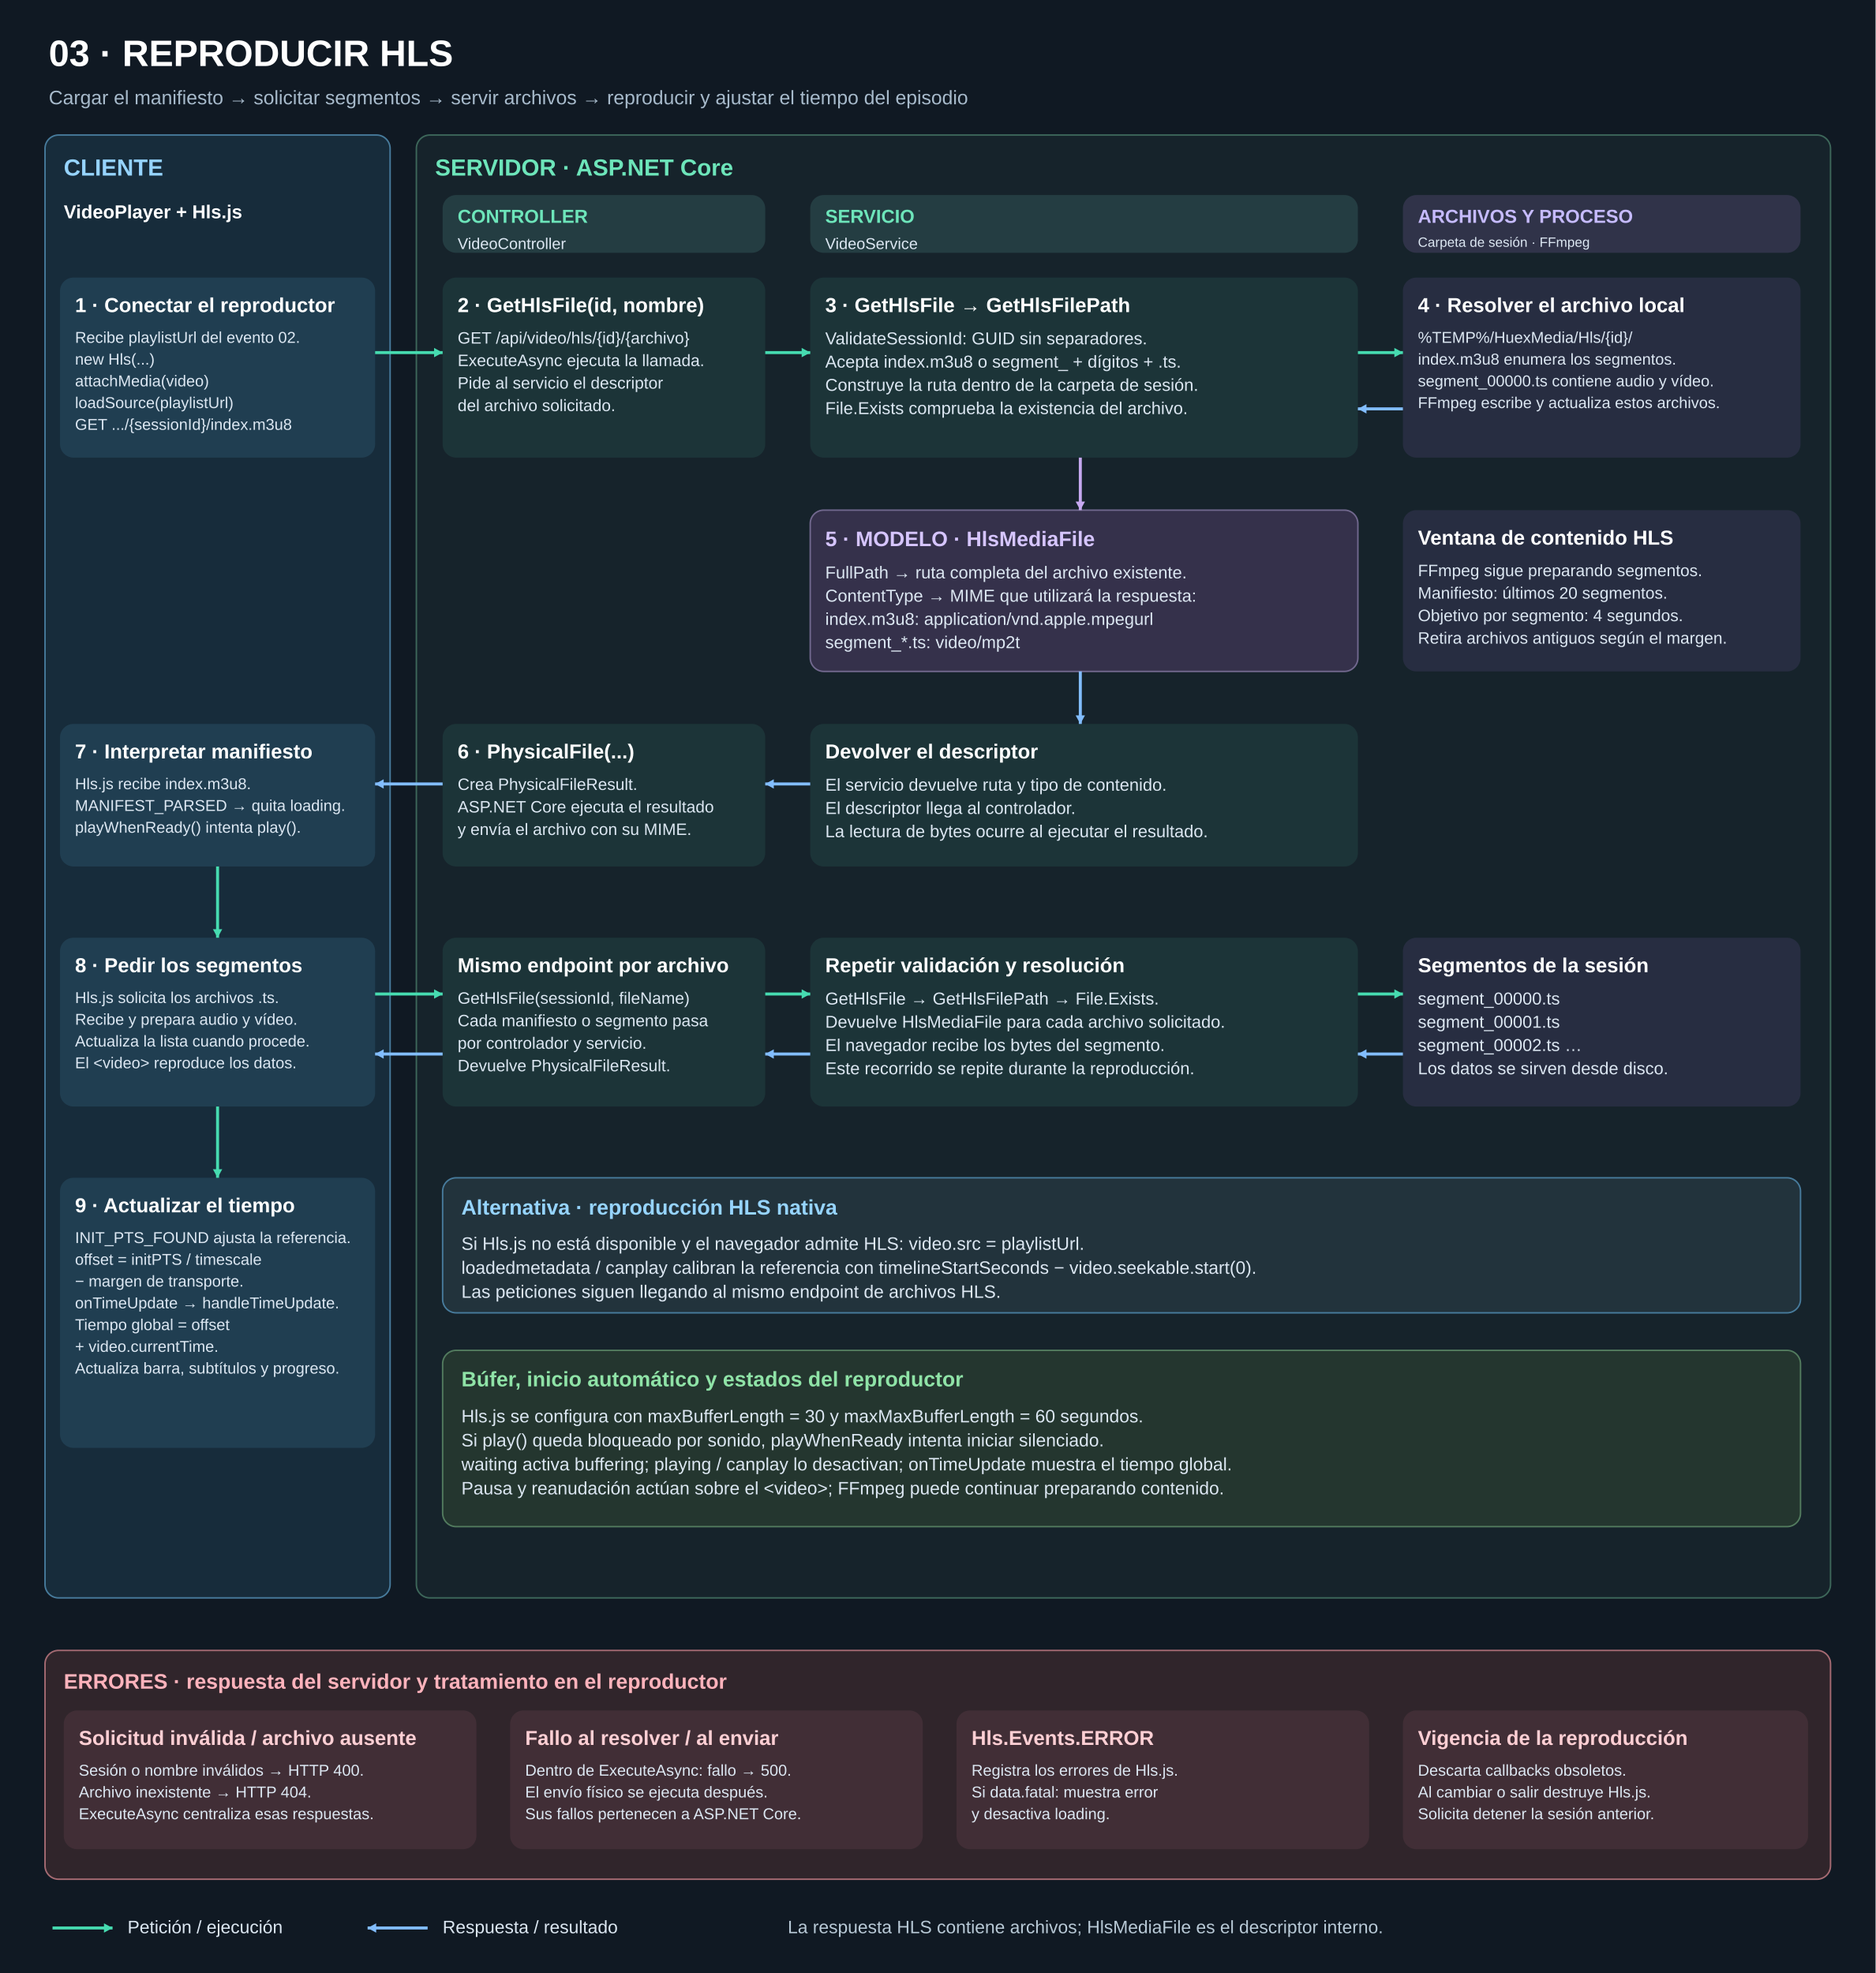
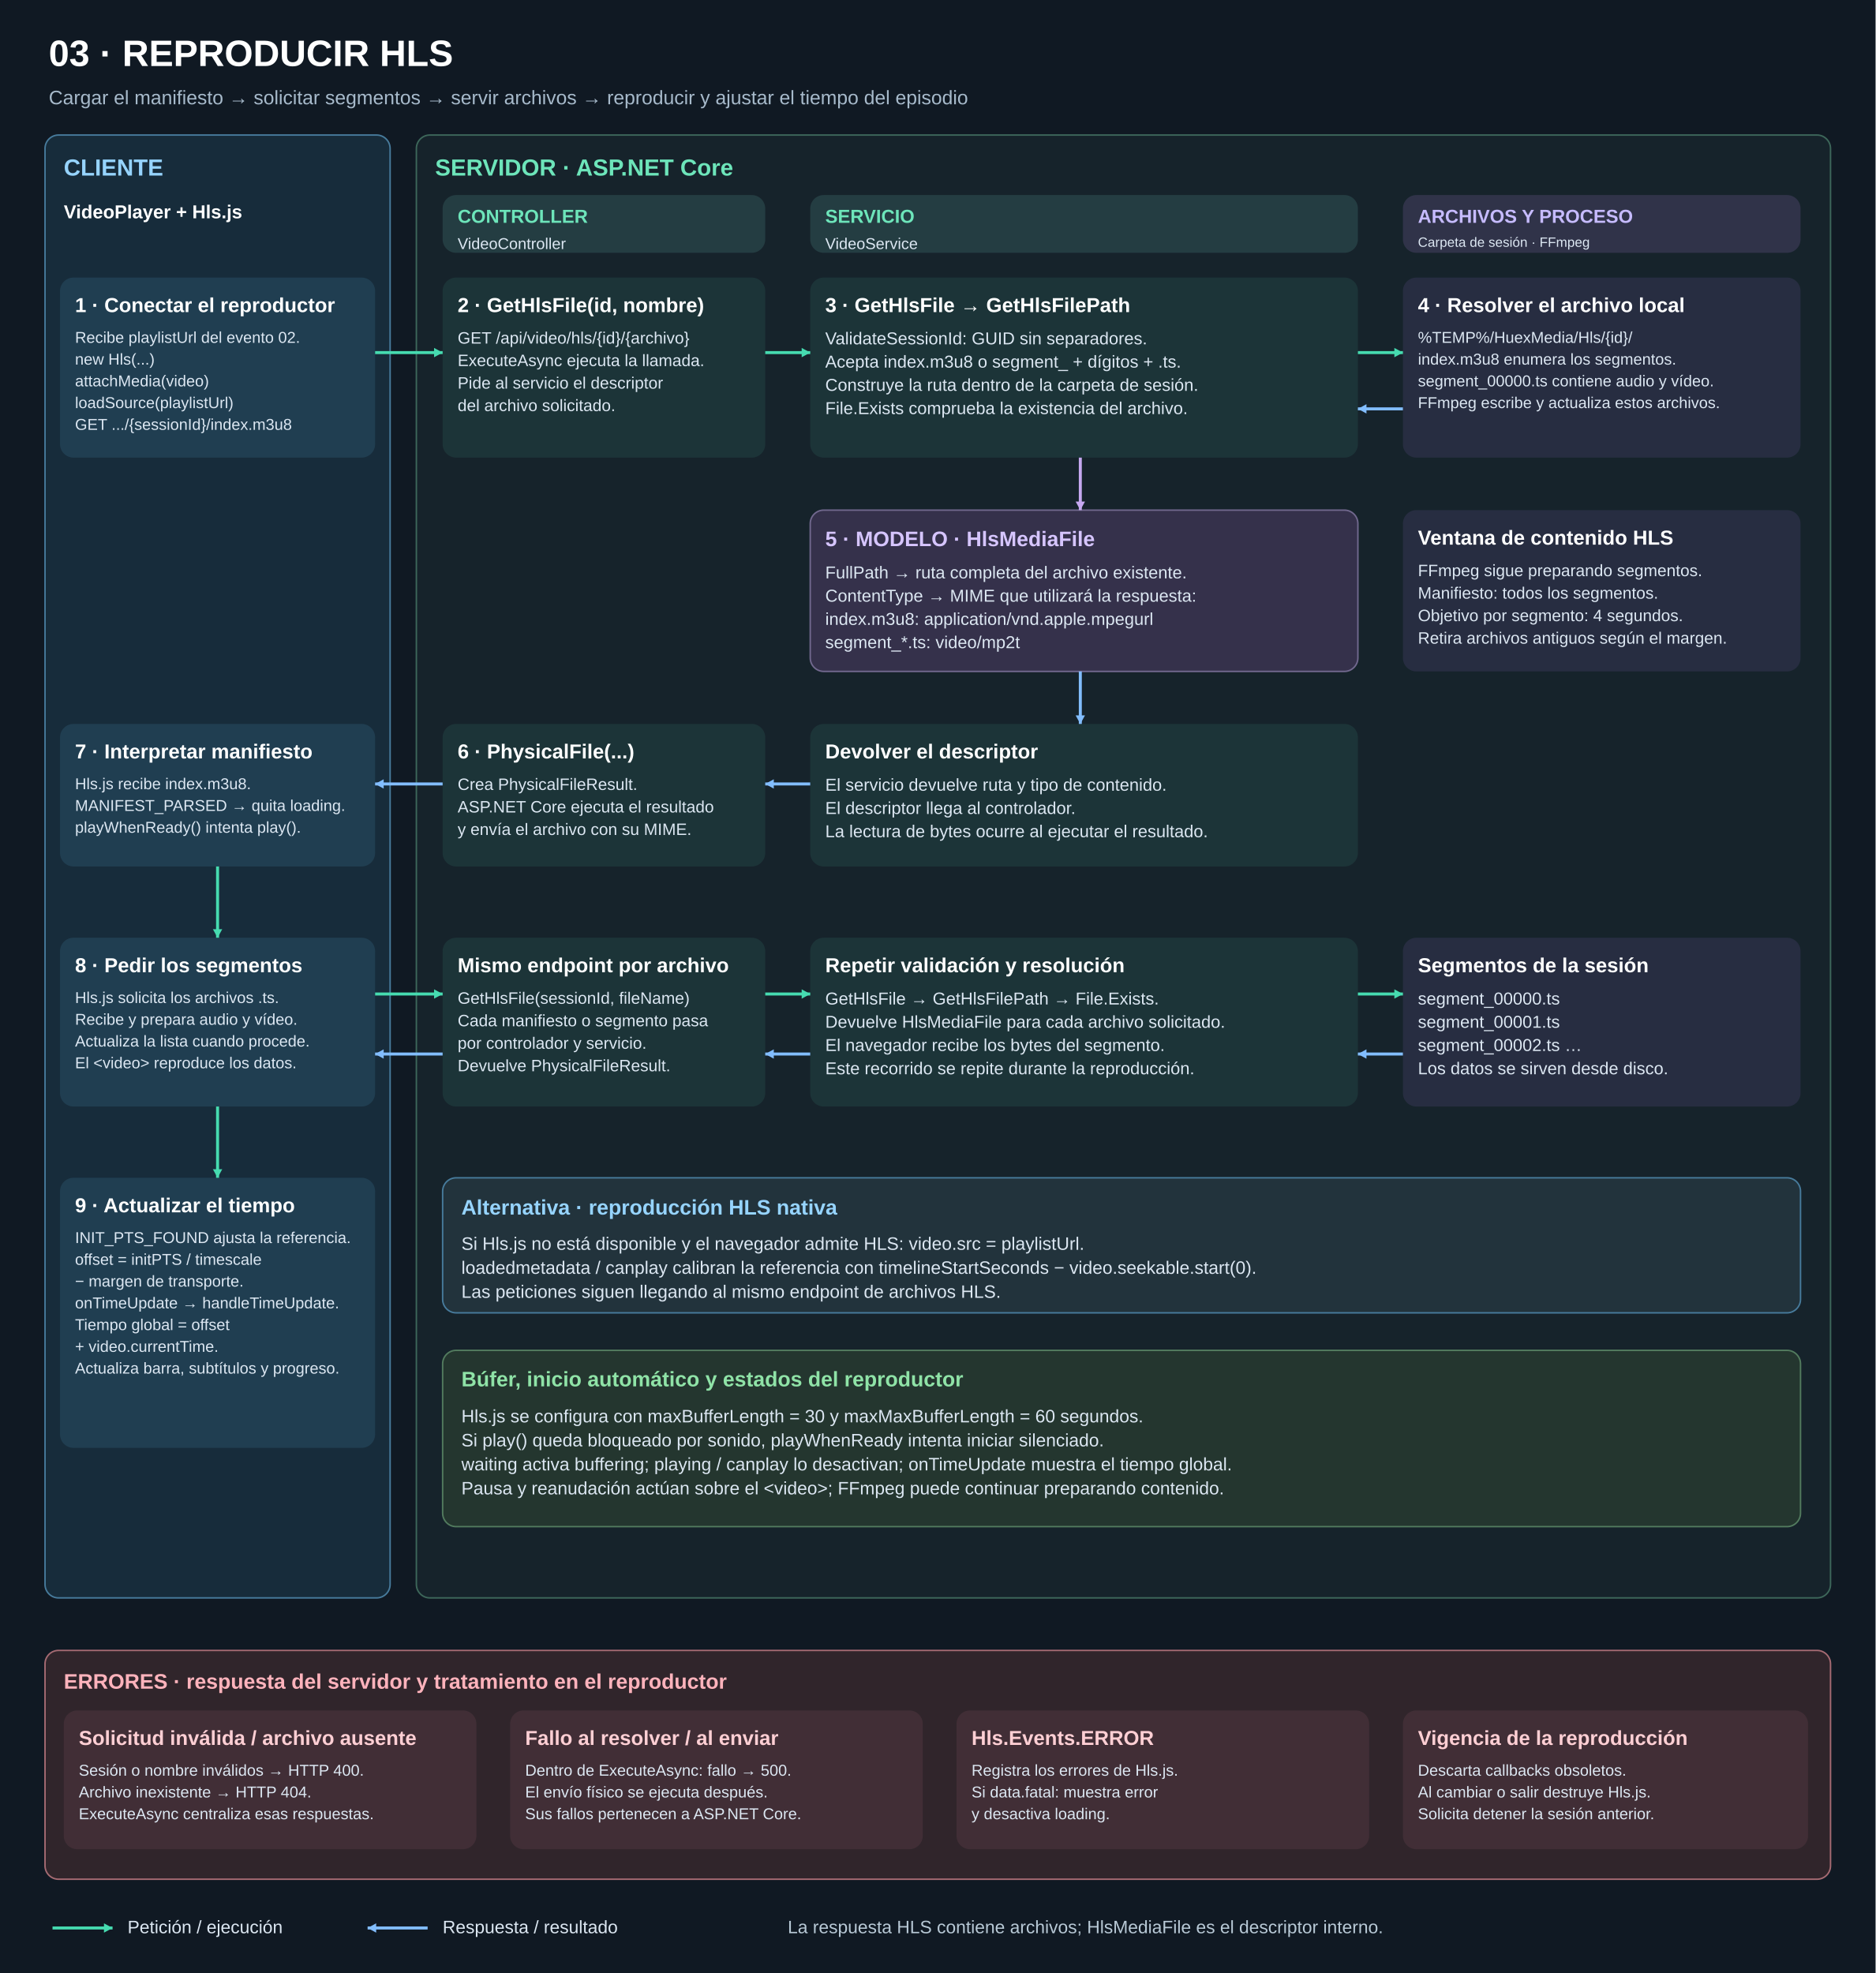
<svg xmlns="http://www.w3.org/2000/svg" width="2500" height="2630" viewBox="0 0 2500 2630">
  <rect width="100%" height="100%" fill="#101923" />
  <rect x="60" y="180" width="460" height="1950" rx="18" fill="#172C3B" stroke="#477B9C" stroke-width="2" />
  <rect x="555" y="180" width="1885" height="1950" rx="18" fill="#16232B" stroke="#3D675A" stroke-width="2" />
  <rect x="590" y="260" width="430" height="77" rx="18" fill="#243D42" />
  <rect x="1080" y="260" width="730" height="77" rx="18" fill="#243D42" />
  <rect x="1870" y="260" width="530" height="77" rx="18" fill="#303349" />
  <rect x="80" y="370" width="420" height="240" rx="18" fill="#203E51" />
  <rect x="590" y="370" width="430" height="240" rx="18" fill="#1C3438" />
  <rect x="1080" y="370" width="730" height="240" rx="18" fill="#1C3438" />
  <path d="M500,470 L590,470" stroke="#46DBB0" stroke-width="4" fill="none" />
  <polygon points="590,470 578.591,476.233 578.591,463.767" fill="#46DBB0" />
  <path d="M1020,470 L1080,470" stroke="#46DBB0" stroke-width="4" fill="none" />
  <polygon points="1080,470 1068.591,476.233 1068.591,463.767" fill="#46DBB0" />
  <rect x="1870" y="370" width="530" height="240" rx="18" fill="#272D41" />
  <path d="M1810,470 L1870,470" stroke="#46DBB0" stroke-width="4" fill="none" />
  <polygon points="1870,470 1858.591,476.233 1858.591,463.767" fill="#46DBB0" />
  <path d="M1870,545 L1810,545" stroke="#82BDFF" stroke-width="4" fill="none" />
  <polygon points="1810,545 1821.409,538.767 1821.409,551.233" fill="#82BDFF" />
  <rect x="1080" y="680" width="730" height="215" rx="18" fill="#35314B" stroke="#71688E" stroke-width="2" />
  <path d="M1440,610 L1440,680" stroke="#C6A8F0" stroke-width="4" fill="none" />
  <polygon points="1440,680 1433.767,668.591 1446.233,668.591" fill="#C6A8F0" />
  <rect x="1870" y="680" width="530" height="215" rx="18" fill="#272D41" />
  <rect x="1080" y="965" width="730" height="190" rx="18" fill="#1C3438" />
  <path d="M1440,895 L1440,965" stroke="#82BDFF" stroke-width="4" fill="none" />
  <polygon points="1440,965 1433.767,953.591 1446.233,953.591" fill="#82BDFF" />
  <rect x="590" y="965" width="430" height="190" rx="18" fill="#1C3438" />
  <path d="M1080,1045 L1020,1045" stroke="#82BDFF" stroke-width="4" fill="none" />
  <polygon points="1020,1045 1031.409,1038.767 1031.409,1051.233" fill="#82BDFF" />
  <rect x="80" y="965" width="420" height="190" rx="18" fill="#203E51" />
  <path d="M590,1045 L500,1045" stroke="#82BDFF" stroke-width="4" fill="none" />
  <polygon points="500,1045 511.409,1038.767 511.409,1051.233" fill="#82BDFF" />
  <rect x="80" y="1250" width="420" height="225" rx="18" fill="#203E51" />
  <path d="M290,1155 L290,1250" stroke="#46DBB0" stroke-width="4" fill="none" />
  <polygon points="290,1250 283.767,1238.591 296.233,1238.591" fill="#46DBB0" />
  <rect x="590" y="1250" width="430" height="225" rx="18" fill="#1C3438" />
  <rect x="1080" y="1250" width="730" height="225" rx="18" fill="#1C3438" />
  <rect x="1870" y="1250" width="530" height="225" rx="18" fill="#272D41" />
  <path d="M500,1325 L590,1325" stroke="#46DBB0" stroke-width="4" fill="none" />
  <polygon points="590,1325 578.591,1331.233 578.591,1318.767" fill="#46DBB0" />
  <path d="M590,1405 L500,1405" stroke="#82BDFF" stroke-width="4" fill="none" />
  <polygon points="500,1405 511.409,1398.767 511.409,1411.233" fill="#82BDFF" />
  <path d="M1020,1325 L1080,1325" stroke="#46DBB0" stroke-width="4" fill="none" />
  <polygon points="1080,1325 1068.591,1331.233 1068.591,1318.767" fill="#46DBB0" />
  <path d="M1080,1405 L1020,1405" stroke="#82BDFF" stroke-width="4" fill="none" />
  <polygon points="1020,1405 1031.409,1398.767 1031.409,1411.233" fill="#82BDFF" />
  <path d="M1810,1325 L1870,1325" stroke="#46DBB0" stroke-width="4" fill="none" />
  <polygon points="1870,1325 1858.591,1331.233 1858.591,1318.767" fill="#46DBB0" />
  <path d="M1870,1405 L1810,1405" stroke="#82BDFF" stroke-width="4" fill="none" />
  <polygon points="1810,1405 1821.409,1398.767 1821.409,1411.233" fill="#82BDFF" />
  <rect x="80" y="1570" width="420" height="360" rx="18" fill="#203E51" />
  <path d="M290,1475 L290,1570" stroke="#46DBB0" stroke-width="4" fill="none" />
  <polygon points="290,1570 283.767,1558.591 296.233,1558.591" fill="#46DBB0" />
  <rect x="590" y="1570" width="1810" height="180" rx="18" fill="#22333C" stroke="#477B9C" stroke-width="2" />
  <rect x="590" y="1800" width="1810" height="235" rx="18" fill="#24362F" stroke="#527B5E" stroke-width="2" />
  <rect x="60" y="2200" width="2380" height="305" rx="18" fill="#30252B" stroke="#A66B73" stroke-width="2" />
  <rect x="85" y="2280" width="550" height="185" rx="18" fill="#412E36" />
  <rect x="680" y="2280" width="550" height="185" rx="18" fill="#412E36" />
  <rect x="1275" y="2280" width="550" height="185" rx="18" fill="#412E36" />
  <rect x="1870" y="2280" width="540" height="185" rx="18" fill="#412E36" />
  <path d="M70,2570 L150,2570" stroke="#46DBB0" stroke-width="4" fill="none" />
  <polygon points="150,2570 138.591,2576.233 138.591,2563.767" fill="#46DBB0" />
  <path d="M570,2570 L490,2570" stroke="#82BDFF" stroke-width="4" fill="none" />
  <polygon points="490,2570 501.409,2563.767 501.409,2576.233" fill="#82BDFF" />
  <text x="65" y="88" font-family="Segoe UI,Arial,sans-serif" font-size="49" font-weight="700" fill="#FFFFFF">03 · REPRODUCIR HLS</text>
  <text x="65" y="139" font-family="Segoe UI,Arial,sans-serif" font-size="26" font-weight="400" fill="#A7BACB">Cargar el manifiesto → solicitar segmentos → servir archivos → reproducir y ajustar el tiempo del episodio</text>
  <text x="85" y="234" font-family="Segoe UI,Arial,sans-serif" font-size="31" font-weight="700" fill="#96D4FF">CLIENTE</text>
  <text x="580" y="234" font-family="Segoe UI,Arial,sans-serif" font-size="31" font-weight="700" fill="#6DE5BA">SERVIDOR · ASP.NET Core</text>
  <text x="85" y="291" font-family="Segoe UI,Arial,sans-serif" font-size="25" font-weight="700" fill="#FFFFFF">VideoPlayer + Hls.js</text>
  <text x="610" y="297" font-family="Segoe UI,Arial,sans-serif" font-size="25" font-weight="700" fill="#6DE5BA">CONTROLLER</text>
  <text x="610" y="332" font-family="Segoe UI,Arial,sans-serif" font-size="21" font-weight="400" fill="#DCE7F2">VideoController</text>
  <text x="1100" y="297" font-family="Segoe UI,Arial,sans-serif" font-size="25" font-weight="700" fill="#6DE5BA">SERVICIO</text>
  <text x="1100" y="332" font-family="Segoe UI,Arial,sans-serif" font-size="21" font-weight="400" fill="#DCE7F2">VideoService</text>
  <text x="1890" y="297" font-family="Segoe UI,Arial,sans-serif" font-size="25" font-weight="700" fill="#C6BBFF">ARCHIVOS Y PROCESO</text>
  <text x="1890" y="329" font-family="Segoe UI,Arial,sans-serif" font-size="18" font-weight="400" fill="#DCE7F2">Carpeta de sesión · FFmpeg</text>
  <text x="100" y="416" font-family="Segoe UI,Arial,sans-serif" font-size="27" font-weight="700" fill="#FFFFFF">1 · Conectar el reproductor</text>
  <text x="100" y="457" font-family="Segoe UI,Arial,sans-serif" font-size="21" font-weight="400" fill="#DCE7F2">Recibe playlistUrl del evento 02.</text>
  <text x="100" y="486" font-family="Segoe UI,Arial,sans-serif" font-size="21" font-weight="400" fill="#DCE7F2">new Hls(...)</text>
  <text x="100" y="515" font-family="Segoe UI,Arial,sans-serif" font-size="21" font-weight="400" fill="#DCE7F2">attachMedia(video)</text>
  <text x="100" y="544" font-family="Segoe UI,Arial,sans-serif" font-size="21" font-weight="400" fill="#DCE7F2">loadSource(playlistUrl)</text>
  <text x="100" y="573" font-family="Segoe UI,Arial,sans-serif" font-size="21" font-weight="400" fill="#DCE7F2">GET .../{sessionId}/index.m3u8</text>
  <text x="610" y="416" font-family="Segoe UI,Arial,sans-serif" font-size="27" font-weight="700" fill="#FFFFFF">2 · GetHlsFile(id, nombre)</text>
  <text x="610" y="458" font-family="Segoe UI,Arial,sans-serif" font-size="22" font-weight="400" fill="#DCE7F2">GET /api/video/hls/{id}/{archivo}</text>
  <text x="610" y="488" font-family="Segoe UI,Arial,sans-serif" font-size="22" font-weight="400" fill="#DCE7F2">ExecuteAsync ejecuta la llamada.</text>
  <text x="610" y="518" font-family="Segoe UI,Arial,sans-serif" font-size="22" font-weight="400" fill="#DCE7F2">Pide al servicio el descriptor</text>
  <text x="610" y="548" font-family="Segoe UI,Arial,sans-serif" font-size="22" font-weight="400" fill="#DCE7F2">del archivo solicitado.</text>
  <text x="1100" y="416" font-family="Segoe UI,Arial,sans-serif" font-size="27" font-weight="700" fill="#FFFFFF">3 · GetHlsFile → GetHlsFilePath</text>
  <text x="1100" y="459" font-family="Segoe UI,Arial,sans-serif" font-size="23" font-weight="400" fill="#DCE7F2">ValidateSessionId: GUID sin separadores.</text>
  <text x="1100" y="490" font-family="Segoe UI,Arial,sans-serif" font-size="23" font-weight="400" fill="#DCE7F2">Acepta index.m3u8 o segment_ + dígitos + .ts.</text>
  <text x="1100" y="521" font-family="Segoe UI,Arial,sans-serif" font-size="23" font-weight="400" fill="#DCE7F2">Construye la ruta dentro de la carpeta de sesión.</text>
  <text x="1100" y="552" font-family="Segoe UI,Arial,sans-serif" font-size="23" font-weight="400" fill="#DCE7F2">File.Exists comprueba la existencia del archivo.</text>
  <text x="1890" y="416" font-family="Segoe UI,Arial,sans-serif" font-size="27" font-weight="700" fill="#FFFFFF">4 · Resolver el archivo local</text>
  <text x="1890" y="457" font-family="Segoe UI,Arial,sans-serif" font-size="21" font-weight="400" fill="#DCE7F2">%TEMP%/HuexMedia/Hls/{id}/</text>
  <text x="1890" y="486" font-family="Segoe UI,Arial,sans-serif" font-size="21" font-weight="400" fill="#DCE7F2">index.m3u8 enumera los segmentos.</text>
  <text x="1890" y="515" font-family="Segoe UI,Arial,sans-serif" font-size="21" font-weight="400" fill="#DCE7F2">segment_00000.ts contiene audio y vídeo.</text>
  <text x="1890" y="544" font-family="Segoe UI,Arial,sans-serif" font-size="21" font-weight="400" fill="#DCE7F2">FFmpeg escribe y actualiza estos archivos.</text>
  <text x="1100" y="728" font-family="Segoe UI,Arial,sans-serif" font-size="28" font-weight="700" fill="#D6C5FF">5 · MODELO · HlsMediaFile</text>
  <text x="1100" y="771" font-family="Segoe UI,Arial,sans-serif" font-size="23" font-weight="400" fill="#DCE7F2">FullPath → ruta completa del archivo existente.</text>
  <text x="1100" y="802" font-family="Segoe UI,Arial,sans-serif" font-size="23" font-weight="400" fill="#DCE7F2">ContentType → MIME que utilizará la respuesta:</text>
  <text x="1100" y="833" font-family="Segoe UI,Arial,sans-serif" font-size="23" font-weight="400" fill="#DCE7F2">index.m3u8: application/vnd.apple.mpegurl</text>
  <text x="1100" y="864" font-family="Segoe UI,Arial,sans-serif" font-size="23" font-weight="400" fill="#DCE7F2">segment_*.ts: video/mp2t</text>
  <text x="1890" y="726" font-family="Segoe UI,Arial,sans-serif" font-size="27" font-weight="700" fill="#FFFFFF">Ventana de contenido HLS</text>
  <text x="1890" y="768" font-family="Segoe UI,Arial,sans-serif" font-size="22" font-weight="400" fill="#DCE7F2">FFmpeg sigue preparando segmentos.</text>
-   <text x="1890" y="798" font-family="Segoe UI,Arial,sans-serif" font-size="22" font-weight="400" fill="#DCE7F2">Manifiesto: últimos 20 segmentos.</text>
+   <text x="1890" y="798" font-family="Segoe UI,Arial,sans-serif" font-size="22" font-weight="400" fill="#DCE7F2">Manifiesto: todos los segmentos.</text>
  <text x="1890" y="828" font-family="Segoe UI,Arial,sans-serif" font-size="22" font-weight="400" fill="#DCE7F2">Objetivo por segmento: 4 segundos.</text>
  <text x="1890" y="858" font-family="Segoe UI,Arial,sans-serif" font-size="22" font-weight="400" fill="#DCE7F2">Retira archivos antiguos según el margen.</text>
  <text x="1100" y="1011" font-family="Segoe UI,Arial,sans-serif" font-size="27" font-weight="700" fill="#FFFFFF">Devolver el descriptor</text>
  <text x="1100" y="1054" font-family="Segoe UI,Arial,sans-serif" font-size="23" font-weight="400" fill="#DCE7F2">El servicio devuelve ruta y tipo de contenido.</text>
  <text x="1100" y="1085" font-family="Segoe UI,Arial,sans-serif" font-size="23" font-weight="400" fill="#DCE7F2">El descriptor llega al controlador.</text>
  <text x="1100" y="1116" font-family="Segoe UI,Arial,sans-serif" font-size="23" font-weight="400" fill="#DCE7F2">La lectura de bytes ocurre al ejecutar el resultado.</text>
  <text x="610" y="1011" font-family="Segoe UI,Arial,sans-serif" font-size="27" font-weight="700" fill="#FFFFFF">6 · PhysicalFile(...)</text>
  <text x="610" y="1053" font-family="Segoe UI,Arial,sans-serif" font-size="22" font-weight="400" fill="#DCE7F2">Crea PhysicalFileResult.</text>
  <text x="610" y="1083" font-family="Segoe UI,Arial,sans-serif" font-size="22" font-weight="400" fill="#DCE7F2">ASP.NET Core ejecuta el resultado</text>
  <text x="610" y="1113" font-family="Segoe UI,Arial,sans-serif" font-size="22" font-weight="400" fill="#DCE7F2">y envía el archivo con su MIME.</text>
  <text x="100" y="1011" font-family="Segoe UI,Arial,sans-serif" font-size="27" font-weight="700" fill="#FFFFFF">7 · Interpretar manifiesto</text>
  <text x="100" y="1052" font-family="Segoe UI,Arial,sans-serif" font-size="21" font-weight="400" fill="#DCE7F2">Hls.js recibe index.m3u8.</text>
  <text x="100" y="1081" font-family="Segoe UI,Arial,sans-serif" font-size="21" font-weight="400" fill="#DCE7F2">MANIFEST_PARSED → quita loading.</text>
  <text x="100" y="1110" font-family="Segoe UI,Arial,sans-serif" font-size="21" font-weight="400" fill="#DCE7F2">playWhenReady() intenta play().</text>
  <text x="100" y="1296" font-family="Segoe UI,Arial,sans-serif" font-size="27" font-weight="700" fill="#FFFFFF">8 · Pedir los segmentos</text>
  <text x="100" y="1337" font-family="Segoe UI,Arial,sans-serif" font-size="21" font-weight="400" fill="#DCE7F2">Hls.js solicita los archivos .ts.</text>
  <text x="100" y="1366" font-family="Segoe UI,Arial,sans-serif" font-size="21" font-weight="400" fill="#DCE7F2">Recibe y prepara audio y vídeo.</text>
  <text x="100" y="1395" font-family="Segoe UI,Arial,sans-serif" font-size="21" font-weight="400" fill="#DCE7F2">Actualiza la lista cuando procede.</text>
  <text x="100" y="1424" font-family="Segoe UI,Arial,sans-serif" font-size="21" font-weight="400" fill="#DCE7F2">El &lt;video&gt; reproduce los datos.</text>
  <text x="610" y="1296" font-family="Segoe UI,Arial,sans-serif" font-size="27" font-weight="700" fill="#FFFFFF">Mismo endpoint por archivo</text>
  <text x="610" y="1338" font-family="Segoe UI,Arial,sans-serif" font-size="22" font-weight="400" fill="#DCE7F2">GetHlsFile(sessionId, fileName)</text>
  <text x="610" y="1368" font-family="Segoe UI,Arial,sans-serif" font-size="22" font-weight="400" fill="#DCE7F2">Cada manifiesto o segmento pasa</text>
  <text x="610" y="1398" font-family="Segoe UI,Arial,sans-serif" font-size="22" font-weight="400" fill="#DCE7F2">por controlador y servicio.</text>
  <text x="610" y="1428" font-family="Segoe UI,Arial,sans-serif" font-size="22" font-weight="400" fill="#DCE7F2">Devuelve PhysicalFileResult.</text>
  <text x="1100" y="1296" font-family="Segoe UI,Arial,sans-serif" font-size="27" font-weight="700" fill="#FFFFFF">Repetir validación y resolución</text>
  <text x="1100" y="1339" font-family="Segoe UI,Arial,sans-serif" font-size="23" font-weight="400" fill="#DCE7F2">GetHlsFile → GetHlsFilePath → File.Exists.</text>
  <text x="1100" y="1370" font-family="Segoe UI,Arial,sans-serif" font-size="23" font-weight="400" fill="#DCE7F2">Devuelve HlsMediaFile para cada archivo solicitado.</text>
  <text x="1100" y="1401" font-family="Segoe UI,Arial,sans-serif" font-size="23" font-weight="400" fill="#DCE7F2">El navegador recibe los bytes del segmento.</text>
  <text x="1100" y="1432" font-family="Segoe UI,Arial,sans-serif" font-size="23" font-weight="400" fill="#DCE7F2">Este recorrido se repite durante la reproducción.</text>
  <text x="1890" y="1296" font-family="Segoe UI,Arial,sans-serif" font-size="27" font-weight="700" fill="#FFFFFF">Segmentos de la sesión</text>
  <text x="1890" y="1339" font-family="Segoe UI,Arial,sans-serif" font-size="23" font-weight="400" fill="#DCE7F2">segment_00000.ts</text>
  <text x="1890" y="1370" font-family="Segoe UI,Arial,sans-serif" font-size="23" font-weight="400" fill="#DCE7F2">segment_00001.ts</text>
  <text x="1890" y="1401" font-family="Segoe UI,Arial,sans-serif" font-size="23" font-weight="400" fill="#DCE7F2">segment_00002.ts …</text>
  <text x="1890" y="1432" font-family="Segoe UI,Arial,sans-serif" font-size="23" font-weight="400" fill="#DCE7F2">Los datos se sirven desde disco.</text>
  <text x="100" y="1616" font-family="Segoe UI,Arial,sans-serif" font-size="27" font-weight="700" fill="#FFFFFF">9 · Actualizar el tiempo</text>
  <text x="100" y="1657" font-family="Segoe UI,Arial,sans-serif" font-size="21" font-weight="400" fill="#DCE7F2">INIT_PTS_FOUND ajusta la referencia.</text>
  <text x="100" y="1686" font-family="Segoe UI,Arial,sans-serif" font-size="21" font-weight="400" fill="#DCE7F2">offset = initPTS / timescale</text>
  <text x="100" y="1715" font-family="Segoe UI,Arial,sans-serif" font-size="21" font-weight="400" fill="#DCE7F2">− margen de transporte.</text>
  <text x="100" y="1744" font-family="Segoe UI,Arial,sans-serif" font-size="21" font-weight="400" fill="#DCE7F2">onTimeUpdate → handleTimeUpdate.</text>
  <text x="100" y="1773" font-family="Segoe UI,Arial,sans-serif" font-size="21" font-weight="400" fill="#DCE7F2">Tiempo global = offset</text>
  <text x="100" y="1802" font-family="Segoe UI,Arial,sans-serif" font-size="21" font-weight="400" fill="#DCE7F2">+ video.currentTime.</text>
  <text x="100" y="1831" font-family="Segoe UI,Arial,sans-serif" font-size="21" font-weight="400" fill="#DCE7F2">Actualiza barra, subtítulos y progreso.</text>
  <text x="615" y="1619" font-family="Segoe UI,Arial,sans-serif" font-size="28" font-weight="700" fill="#96D4FF">Alternativa · reproducción HLS nativa</text>
  <text x="615" y="1666" font-family="Segoe UI,Arial,sans-serif" font-size="24" font-weight="400" fill="#DCE7F2">Si Hls.js no está disponible y el navegador admite HLS: video.src = playlistUrl.</text>
  <text x="615" y="1698" font-family="Segoe UI,Arial,sans-serif" font-size="24" font-weight="400" fill="#DCE7F2">loadedmetadata / canplay calibran la referencia con timelineStartSeconds − video.seekable.start(0).</text>
  <text x="615" y="1730" font-family="Segoe UI,Arial,sans-serif" font-size="24" font-weight="400" fill="#DCE7F2">Las peticiones siguen llegando al mismo endpoint de archivos HLS.</text>
  <text x="615" y="1848" font-family="Segoe UI,Arial,sans-serif" font-size="28" font-weight="700" fill="#8FE3A7">Búfer, inicio automático y estados del reproductor</text>
  <text x="615" y="1896" font-family="Segoe UI,Arial,sans-serif" font-size="24" font-weight="400" fill="#DCE7F2">Hls.js se configura con maxBufferLength = 30 y maxMaxBufferLength = 60 segundos.</text>
  <text x="615" y="1928" font-family="Segoe UI,Arial,sans-serif" font-size="24" font-weight="400" fill="#DCE7F2">Si play() queda bloqueado por sonido, playWhenReady intenta iniciar silenciado.</text>
  <text x="615" y="1960" font-family="Segoe UI,Arial,sans-serif" font-size="24" font-weight="400" fill="#DCE7F2">waiting activa buffering; playing / canplay lo desactivan; onTimeUpdate muestra el tiempo global.</text>
  <text x="615" y="1992" font-family="Segoe UI,Arial,sans-serif" font-size="24" font-weight="400" fill="#DCE7F2">Pausa y reanudación actúan sobre el &lt;video&gt;; FFmpeg puede continuar preparando contenido.</text>
  <text x="85" y="2251" font-family="Segoe UI,Arial,sans-serif" font-size="28" font-weight="700" fill="#FFB3BC">ERRORES · respuesta del servidor y tratamiento en el reproductor</text>
  <text x="105" y="2326" font-family="Segoe UI,Arial,sans-serif" font-size="27" font-weight="700" fill="#FFCFD4">Solicitud inválida / archivo ausente</text>
  <text x="105" y="2367" font-family="Segoe UI,Arial,sans-serif" font-size="21" font-weight="400" fill="#DCE7F2">Sesión o nombre inválidos → HTTP 400.</text>
  <text x="105" y="2396" font-family="Segoe UI,Arial,sans-serif" font-size="21" font-weight="400" fill="#DCE7F2">Archivo inexistente → HTTP 404.</text>
  <text x="105" y="2425" font-family="Segoe UI,Arial,sans-serif" font-size="21" font-weight="400" fill="#DCE7F2">ExecuteAsync centraliza esas respuestas.</text>
  <text x="700" y="2326" font-family="Segoe UI,Arial,sans-serif" font-size="27" font-weight="700" fill="#FFCFD4">Fallo al resolver / al enviar</text>
  <text x="700" y="2367" font-family="Segoe UI,Arial,sans-serif" font-size="21" font-weight="400" fill="#DCE7F2">Dentro de ExecuteAsync: fallo → 500.</text>
  <text x="700" y="2396" font-family="Segoe UI,Arial,sans-serif" font-size="21" font-weight="400" fill="#DCE7F2">El envío físico se ejecuta después.</text>
  <text x="700" y="2425" font-family="Segoe UI,Arial,sans-serif" font-size="21" font-weight="400" fill="#DCE7F2">Sus fallos pertenecen a ASP.NET Core.</text>
  <text x="1295" y="2326" font-family="Segoe UI,Arial,sans-serif" font-size="27" font-weight="700" fill="#FFCFD4">Hls.Events.ERROR</text>
  <text x="1295" y="2367" font-family="Segoe UI,Arial,sans-serif" font-size="21" font-weight="400" fill="#DCE7F2">Registra los errores de Hls.js.</text>
  <text x="1295" y="2396" font-family="Segoe UI,Arial,sans-serif" font-size="21" font-weight="400" fill="#DCE7F2">Si data.fatal: muestra error</text>
  <text x="1295" y="2425" font-family="Segoe UI,Arial,sans-serif" font-size="21" font-weight="400" fill="#DCE7F2">y desactiva loading.</text>
  <text x="1890" y="2326" font-family="Segoe UI,Arial,sans-serif" font-size="27" font-weight="700" fill="#FFCFD4">Vigencia de la reproducción</text>
  <text x="1890" y="2367" font-family="Segoe UI,Arial,sans-serif" font-size="21" font-weight="400" fill="#DCE7F2">Descarta callbacks obsoletos.</text>
  <text x="1890" y="2396" font-family="Segoe UI,Arial,sans-serif" font-size="21" font-weight="400" fill="#DCE7F2">Al cambiar o salir destruye Hls.js.</text>
  <text x="1890" y="2425" font-family="Segoe UI,Arial,sans-serif" font-size="21" font-weight="400" fill="#DCE7F2">Solicita detener la sesión anterior.</text>
  <text x="170" y="2577" font-family="Segoe UI,Arial,sans-serif" font-size="24" font-weight="400" fill="#DCE7F2">Petición / ejecución</text>
  <text x="590" y="2577" font-family="Segoe UI,Arial,sans-serif" font-size="24" font-weight="400" fill="#DCE7F2">Respuesta / resultado</text>
  <text x="1050" y="2577" font-family="Segoe UI,Arial,sans-serif" font-size="24" font-weight="400" fill="#B8C9D6">La respuesta HLS contiene archivos; HlsMediaFile es el descriptor interno.</text>
</svg>
